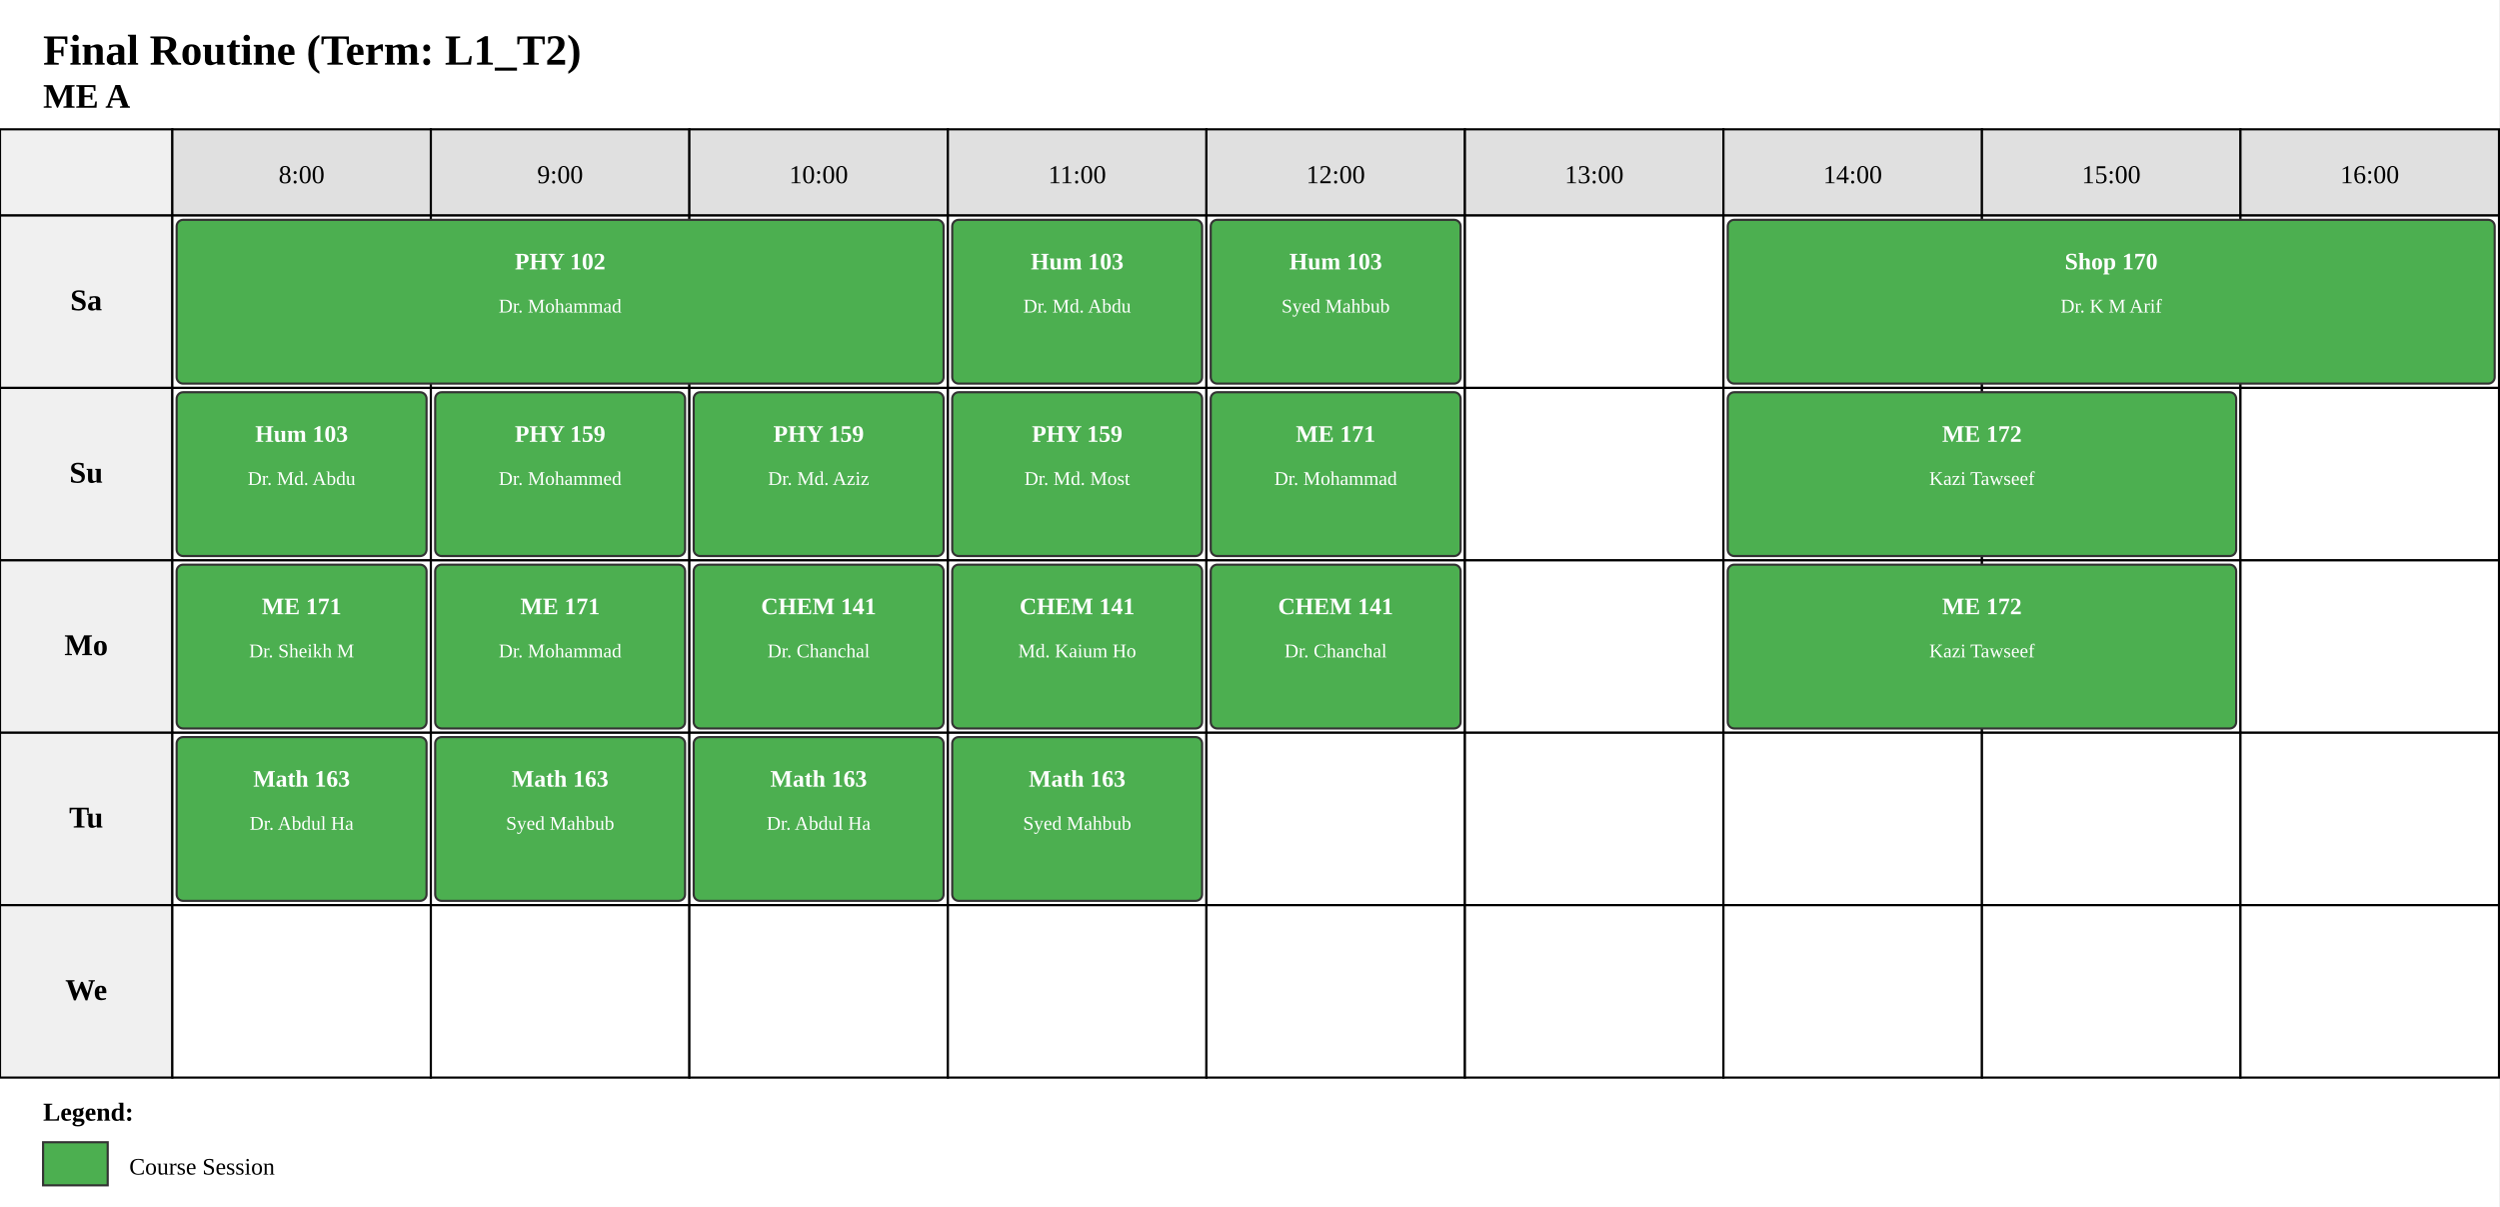
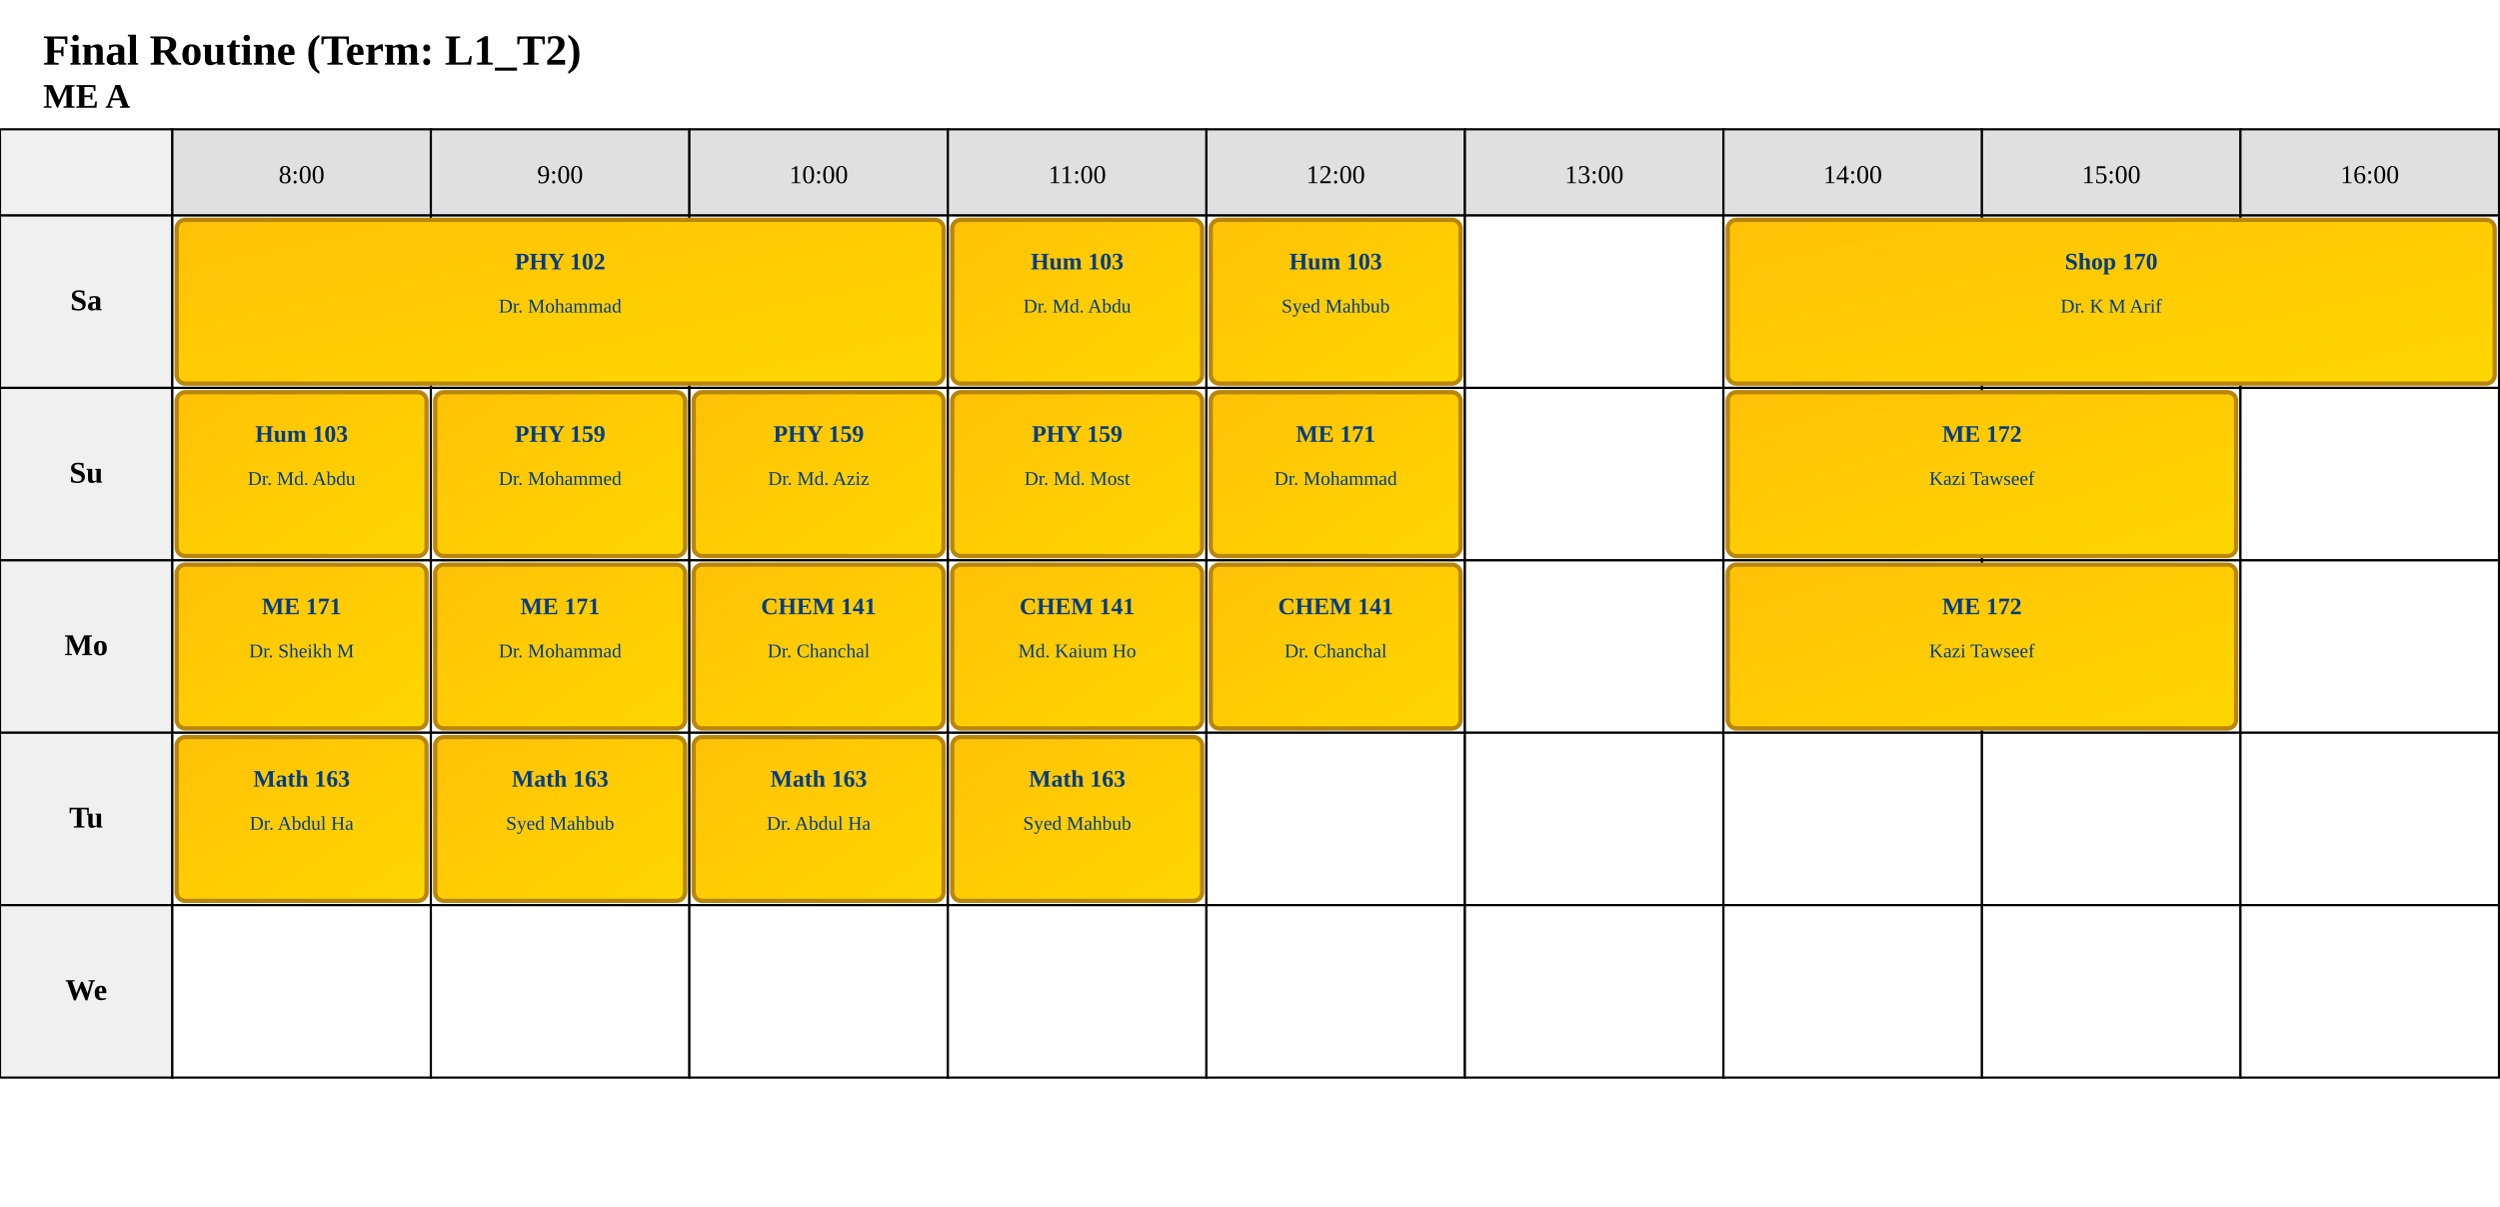
<svg xmlns="http://www.w3.org/2000/svg" width="1160" height="560">
  <rect width="1160" height="560" fill="white" />
  <text x="20" y="30" font-size="20" font-weight="bold">Final Routine (Term: L1_T2)</text>
  <text x="20" y="50" font-size="16" font-weight="bold">ME A</text>
  <rect x="0" y="60" width="80" height="40" fill="#f0f0f0" stroke="black" stroke-width="1" />
  <rect x="80" y="60" width="120" height="40" fill="#e0e0e0" stroke="black" stroke-width="1" />
  <text x="140" y="85" font-size="12" text-anchor="middle">8:00</text>
  <rect x="200" y="60" width="120" height="40" fill="#e0e0e0" stroke="black" stroke-width="1" />
  <text x="260" y="85" font-size="12" text-anchor="middle">9:00</text>
  <rect x="320" y="60" width="120" height="40" fill="#e0e0e0" stroke="black" stroke-width="1" />
  <text x="380" y="85" font-size="12" text-anchor="middle">10:00</text>
  <rect x="440" y="60" width="120" height="40" fill="#e0e0e0" stroke="black" stroke-width="1" />
  <text x="500" y="85" font-size="12" text-anchor="middle">11:00</text>
  <rect x="560" y="60" width="120" height="40" fill="#e0e0e0" stroke="black" stroke-width="1" />
  <text x="620" y="85" font-size="12" text-anchor="middle">12:00</text>
  <rect x="680" y="60" width="120" height="40" fill="#e0e0e0" stroke="black" stroke-width="1" />
  <text x="740" y="85" font-size="12" text-anchor="middle">13:00</text>
  <rect x="800" y="60" width="120" height="40" fill="#e0e0e0" stroke="black" stroke-width="1" />
  <text x="860" y="85" font-size="12" text-anchor="middle">14:00</text>
  <rect x="920" y="60" width="120" height="40" fill="#e0e0e0" stroke="black" stroke-width="1" />
  <text x="980" y="85" font-size="12" text-anchor="middle">15:00</text>
  <rect x="1040" y="60" width="120" height="40" fill="#e0e0e0" stroke="black" stroke-width="1" />
  <text x="1100" y="85" font-size="12" text-anchor="middle">16:00</text>
  <rect x="0" y="100" width="80" height="80" fill="#f0f0f0" stroke="black" stroke-width="1" />
  <text x="40" y="140" font-size="14" font-weight="bold" text-anchor="middle" dominant-baseline="middle">Sa</text>
  <rect x="80" y="100" width="120" height="80" fill="white" stroke="black" stroke-width="1" />
  <rect x="200" y="100" width="120" height="80" fill="white" stroke="black" stroke-width="1" />
  <rect x="320" y="100" width="120" height="80" fill="white" stroke="black" stroke-width="1" />
  <rect x="440" y="100" width="120" height="80" fill="white" stroke="black" stroke-width="1" />
  <rect x="560" y="100" width="120" height="80" fill="white" stroke="black" stroke-width="1" />
  <rect x="680" y="100" width="120" height="80" fill="white" stroke="black" stroke-width="1" />
  <rect x="800" y="100" width="120" height="80" fill="white" stroke="black" stroke-width="1" />
  <rect x="920" y="100" width="120" height="80" fill="white" stroke="black" stroke-width="1" />
  <rect x="1040" y="100" width="120" height="80" fill="white" stroke="black" stroke-width="1" />
-   <rect x="82" y="102" width="356" height="76" fill="#4CAF50" stroke="#333" stroke-width="1" rx="3" />
-   <text x="260" y="125" font-size="11" font-weight="bold" fill="white" text-anchor="middle">PHY 102</text>
-   <text x="260" y="145" font-size="9" fill="white" text-anchor="middle">Dr. Mohammad</text>
-   <rect x="442" y="102" width="116" height="76" fill="#4CAF50" stroke="#333" stroke-width="1" rx="3" />
-   <text x="500" y="125" font-size="11" font-weight="bold" fill="white" text-anchor="middle">Hum 103</text>
-   <text x="500" y="145" font-size="9" fill="white" text-anchor="middle">Dr. Md. Abdu</text>
-   <rect x="562" y="102" width="116" height="76" fill="#4CAF50" stroke="#333" stroke-width="1" rx="3" />
-   <text x="620" y="125" font-size="11" font-weight="bold" fill="white" text-anchor="middle">Hum 103</text>
-   <text x="620" y="145" font-size="9" fill="white" text-anchor="middle"> Syed Mahbub</text>
-   <rect x="802" y="102" width="356" height="76" fill="#4CAF50" stroke="#333" stroke-width="1" rx="3" />
-   <text x="980" y="125" font-size="11" font-weight="bold" fill="white" text-anchor="middle">Shop 170</text>
-   <text x="980" y="145" font-size="9" fill="white" text-anchor="middle">Dr. K M Arif</text>
+   <defs>
+     <linearGradient id="goldGrad" x1="0%" y1="0%" x2="100%" y2="100%">
+       <stop offset="0%" style="stop-color:#FFC107;stop-opacity:1" />
+       <stop offset="100%" style="stop-color:#FFD700;stop-opacity:1" />
+     </linearGradient>
+   </defs>
+   <rect x="82" y="102" width="356" height="76" fill="url(#goldGrad)" stroke="#B8860B" stroke-width="2" rx="4" />
+   <text x="260" y="125" font-size="11" font-weight="bold" fill="#003d82" text-anchor="middle">PHY 102</text>
+   <text x="260" y="145" font-size="9" fill="#003d82" text-anchor="middle">Dr. Mohammad</text>
+   <defs>
+     <linearGradient id="goldGrad" x1="0%" y1="0%" x2="100%" y2="100%">
+       <stop offset="0%" style="stop-color:#FFC107;stop-opacity:1" />
+       <stop offset="100%" style="stop-color:#FFD700;stop-opacity:1" />
+     </linearGradient>
+   </defs>
+   <rect x="442" y="102" width="116" height="76" fill="url(#goldGrad)" stroke="#B8860B" stroke-width="2" rx="4" />
+   <text x="500" y="125" font-size="11" font-weight="bold" fill="#003d82" text-anchor="middle">Hum 103</text>
+   <text x="500" y="145" font-size="9" fill="#003d82" text-anchor="middle">Dr. Md. Abdu</text>
+   <defs>
+     <linearGradient id="goldGrad" x1="0%" y1="0%" x2="100%" y2="100%">
+       <stop offset="0%" style="stop-color:#FFC107;stop-opacity:1" />
+       <stop offset="100%" style="stop-color:#FFD700;stop-opacity:1" />
+     </linearGradient>
+   </defs>
+   <rect x="562" y="102" width="116" height="76" fill="url(#goldGrad)" stroke="#B8860B" stroke-width="2" rx="4" />
+   <text x="620" y="125" font-size="11" font-weight="bold" fill="#003d82" text-anchor="middle">Hum 103</text>
+   <text x="620" y="145" font-size="9" fill="#003d82" text-anchor="middle"> Syed Mahbub</text>
+   <defs>
+     <linearGradient id="goldGrad" x1="0%" y1="0%" x2="100%" y2="100%">
+       <stop offset="0%" style="stop-color:#FFC107;stop-opacity:1" />
+       <stop offset="100%" style="stop-color:#FFD700;stop-opacity:1" />
+     </linearGradient>
+   </defs>
+   <rect x="802" y="102" width="356" height="76" fill="url(#goldGrad)" stroke="#B8860B" stroke-width="2" rx="4" />
+   <text x="980" y="125" font-size="11" font-weight="bold" fill="#003d82" text-anchor="middle">Shop 170</text>
+   <text x="980" y="145" font-size="9" fill="#003d82" text-anchor="middle">Dr. K M Arif</text>
  <rect x="0" y="180" width="80" height="80" fill="#f0f0f0" stroke="black" stroke-width="1" />
  <text x="40" y="220" font-size="14" font-weight="bold" text-anchor="middle" dominant-baseline="middle">Su</text>
  <rect x="80" y="180" width="120" height="80" fill="white" stroke="black" stroke-width="1" />
  <rect x="200" y="180" width="120" height="80" fill="white" stroke="black" stroke-width="1" />
  <rect x="320" y="180" width="120" height="80" fill="white" stroke="black" stroke-width="1" />
  <rect x="440" y="180" width="120" height="80" fill="white" stroke="black" stroke-width="1" />
  <rect x="560" y="180" width="120" height="80" fill="white" stroke="black" stroke-width="1" />
  <rect x="680" y="180" width="120" height="80" fill="white" stroke="black" stroke-width="1" />
  <rect x="800" y="180" width="120" height="80" fill="white" stroke="black" stroke-width="1" />
  <rect x="920" y="180" width="120" height="80" fill="white" stroke="black" stroke-width="1" />
  <rect x="1040" y="180" width="120" height="80" fill="white" stroke="black" stroke-width="1" />
-   <rect x="82" y="182" width="116" height="76" fill="#4CAF50" stroke="#333" stroke-width="1" rx="3" />
-   <text x="140" y="205" font-size="11" font-weight="bold" fill="white" text-anchor="middle">Hum 103</text>
-   <text x="140" y="225" font-size="9" fill="white" text-anchor="middle">Dr. Md. Abdu</text>
-   <rect x="202" y="182" width="116" height="76" fill="#4CAF50" stroke="#333" stroke-width="1" rx="3" />
-   <text x="260" y="205" font-size="11" font-weight="bold" fill="white" text-anchor="middle">PHY 159</text>
-   <text x="260" y="225" font-size="9" fill="white" text-anchor="middle">Dr. Mohammed</text>
-   <rect x="322" y="182" width="116" height="76" fill="#4CAF50" stroke="#333" stroke-width="1" rx="3" />
-   <text x="380" y="205" font-size="11" font-weight="bold" fill="white" text-anchor="middle">PHY 159</text>
-   <text x="380" y="225" font-size="9" fill="white" text-anchor="middle">Dr. Md. Aziz</text>
-   <rect x="442" y="182" width="116" height="76" fill="#4CAF50" stroke="#333" stroke-width="1" rx="3" />
-   <text x="500" y="205" font-size="11" font-weight="bold" fill="white" text-anchor="middle">PHY 159</text>
-   <text x="500" y="225" font-size="9" fill="white" text-anchor="middle">Dr. Md. Most</text>
-   <rect x="562" y="182" width="116" height="76" fill="#4CAF50" stroke="#333" stroke-width="1" rx="3" />
-   <text x="620" y="205" font-size="11" font-weight="bold" fill="white" text-anchor="middle">ME 171</text>
-   <text x="620" y="225" font-size="9" fill="white" text-anchor="middle">Dr. Mohammad</text>
-   <rect x="802" y="182" width="236" height="76" fill="#4CAF50" stroke="#333" stroke-width="1" rx="3" />
-   <text x="920" y="205" font-size="11" font-weight="bold" fill="white" text-anchor="middle">ME 172</text>
-   <text x="920" y="225" font-size="9" fill="white" text-anchor="middle">Kazi Tawseef</text>
+   <defs>
+     <linearGradient id="goldGrad" x1="0%" y1="0%" x2="100%" y2="100%">
+       <stop offset="0%" style="stop-color:#FFC107;stop-opacity:1" />
+       <stop offset="100%" style="stop-color:#FFD700;stop-opacity:1" />
+     </linearGradient>
+   </defs>
+   <rect x="82" y="182" width="116" height="76" fill="url(#goldGrad)" stroke="#B8860B" stroke-width="2" rx="4" />
+   <text x="140" y="205" font-size="11" font-weight="bold" fill="#003d82" text-anchor="middle">Hum 103</text>
+   <text x="140" y="225" font-size="9" fill="#003d82" text-anchor="middle">Dr. Md. Abdu</text>
+   <defs>
+     <linearGradient id="goldGrad" x1="0%" y1="0%" x2="100%" y2="100%">
+       <stop offset="0%" style="stop-color:#FFC107;stop-opacity:1" />
+       <stop offset="100%" style="stop-color:#FFD700;stop-opacity:1" />
+     </linearGradient>
+   </defs>
+   <rect x="202" y="182" width="116" height="76" fill="url(#goldGrad)" stroke="#B8860B" stroke-width="2" rx="4" />
+   <text x="260" y="205" font-size="11" font-weight="bold" fill="#003d82" text-anchor="middle">PHY 159</text>
+   <text x="260" y="225" font-size="9" fill="#003d82" text-anchor="middle">Dr. Mohammed</text>
+   <defs>
+     <linearGradient id="goldGrad" x1="0%" y1="0%" x2="100%" y2="100%">
+       <stop offset="0%" style="stop-color:#FFC107;stop-opacity:1" />
+       <stop offset="100%" style="stop-color:#FFD700;stop-opacity:1" />
+     </linearGradient>
+   </defs>
+   <rect x="322" y="182" width="116" height="76" fill="url(#goldGrad)" stroke="#B8860B" stroke-width="2" rx="4" />
+   <text x="380" y="205" font-size="11" font-weight="bold" fill="#003d82" text-anchor="middle">PHY 159</text>
+   <text x="380" y="225" font-size="9" fill="#003d82" text-anchor="middle">Dr. Md. Aziz</text>
+   <defs>
+     <linearGradient id="goldGrad" x1="0%" y1="0%" x2="100%" y2="100%">
+       <stop offset="0%" style="stop-color:#FFC107;stop-opacity:1" />
+       <stop offset="100%" style="stop-color:#FFD700;stop-opacity:1" />
+     </linearGradient>
+   </defs>
+   <rect x="442" y="182" width="116" height="76" fill="url(#goldGrad)" stroke="#B8860B" stroke-width="2" rx="4" />
+   <text x="500" y="205" font-size="11" font-weight="bold" fill="#003d82" text-anchor="middle">PHY 159</text>
+   <text x="500" y="225" font-size="9" fill="#003d82" text-anchor="middle">Dr. Md. Most</text>
+   <defs>
+     <linearGradient id="goldGrad" x1="0%" y1="0%" x2="100%" y2="100%">
+       <stop offset="0%" style="stop-color:#FFC107;stop-opacity:1" />
+       <stop offset="100%" style="stop-color:#FFD700;stop-opacity:1" />
+     </linearGradient>
+   </defs>
+   <rect x="562" y="182" width="116" height="76" fill="url(#goldGrad)" stroke="#B8860B" stroke-width="2" rx="4" />
+   <text x="620" y="205" font-size="11" font-weight="bold" fill="#003d82" text-anchor="middle">ME 171</text>
+   <text x="620" y="225" font-size="9" fill="#003d82" text-anchor="middle">Dr. Mohammad</text>
+   <defs>
+     <linearGradient id="goldGrad" x1="0%" y1="0%" x2="100%" y2="100%">
+       <stop offset="0%" style="stop-color:#FFC107;stop-opacity:1" />
+       <stop offset="100%" style="stop-color:#FFD700;stop-opacity:1" />
+     </linearGradient>
+   </defs>
+   <rect x="802" y="182" width="236" height="76" fill="url(#goldGrad)" stroke="#B8860B" stroke-width="2" rx="4" />
+   <text x="920" y="205" font-size="11" font-weight="bold" fill="#003d82" text-anchor="middle">ME 172</text>
+   <text x="920" y="225" font-size="9" fill="#003d82" text-anchor="middle">Kazi Tawseef</text>
  <rect x="0" y="260" width="80" height="80" fill="#f0f0f0" stroke="black" stroke-width="1" />
  <text x="40" y="300" font-size="14" font-weight="bold" text-anchor="middle" dominant-baseline="middle">Mo</text>
  <rect x="80" y="260" width="120" height="80" fill="white" stroke="black" stroke-width="1" />
  <rect x="200" y="260" width="120" height="80" fill="white" stroke="black" stroke-width="1" />
  <rect x="320" y="260" width="120" height="80" fill="white" stroke="black" stroke-width="1" />
  <rect x="440" y="260" width="120" height="80" fill="white" stroke="black" stroke-width="1" />
  <rect x="560" y="260" width="120" height="80" fill="white" stroke="black" stroke-width="1" />
  <rect x="680" y="260" width="120" height="80" fill="white" stroke="black" stroke-width="1" />
  <rect x="800" y="260" width="120" height="80" fill="white" stroke="black" stroke-width="1" />
  <rect x="920" y="260" width="120" height="80" fill="white" stroke="black" stroke-width="1" />
  <rect x="1040" y="260" width="120" height="80" fill="white" stroke="black" stroke-width="1" />
-   <rect x="82" y="262" width="116" height="76" fill="#4CAF50" stroke="#333" stroke-width="1" rx="3" />
-   <text x="140" y="285" font-size="11" font-weight="bold" fill="white" text-anchor="middle">ME 171</text>
-   <text x="140" y="305" font-size="9" fill="white" text-anchor="middle">Dr. Sheikh M</text>
-   <rect x="202" y="262" width="116" height="76" fill="#4CAF50" stroke="#333" stroke-width="1" rx="3" />
-   <text x="260" y="285" font-size="11" font-weight="bold" fill="white" text-anchor="middle">ME 171</text>
-   <text x="260" y="305" font-size="9" fill="white" text-anchor="middle">Dr. Mohammad</text>
-   <rect x="322" y="262" width="116" height="76" fill="#4CAF50" stroke="#333" stroke-width="1" rx="3" />
-   <text x="380" y="285" font-size="11" font-weight="bold" fill="white" text-anchor="middle">CHEM 141</text>
-   <text x="380" y="305" font-size="9" fill="white" text-anchor="middle">Dr. Chanchal</text>
-   <rect x="442" y="262" width="116" height="76" fill="#4CAF50" stroke="#333" stroke-width="1" rx="3" />
-   <text x="500" y="285" font-size="11" font-weight="bold" fill="white" text-anchor="middle">CHEM 141</text>
-   <text x="500" y="305" font-size="9" fill="white" text-anchor="middle">Md. Kaium Ho</text>
-   <rect x="562" y="262" width="116" height="76" fill="#4CAF50" stroke="#333" stroke-width="1" rx="3" />
-   <text x="620" y="285" font-size="11" font-weight="bold" fill="white" text-anchor="middle">CHEM 141</text>
-   <text x="620" y="305" font-size="9" fill="white" text-anchor="middle">Dr. Chanchal</text>
-   <rect x="802" y="262" width="236" height="76" fill="#4CAF50" stroke="#333" stroke-width="1" rx="3" />
-   <text x="920" y="285" font-size="11" font-weight="bold" fill="white" text-anchor="middle">ME 172</text>
-   <text x="920" y="305" font-size="9" fill="white" text-anchor="middle">Kazi Tawseef</text>
+   <defs>
+     <linearGradient id="goldGrad" x1="0%" y1="0%" x2="100%" y2="100%">
+       <stop offset="0%" style="stop-color:#FFC107;stop-opacity:1" />
+       <stop offset="100%" style="stop-color:#FFD700;stop-opacity:1" />
+     </linearGradient>
+   </defs>
+   <rect x="82" y="262" width="116" height="76" fill="url(#goldGrad)" stroke="#B8860B" stroke-width="2" rx="4" />
+   <text x="140" y="285" font-size="11" font-weight="bold" fill="#003d82" text-anchor="middle">ME 171</text>
+   <text x="140" y="305" font-size="9" fill="#003d82" text-anchor="middle">Dr. Sheikh M</text>
+   <defs>
+     <linearGradient id="goldGrad" x1="0%" y1="0%" x2="100%" y2="100%">
+       <stop offset="0%" style="stop-color:#FFC107;stop-opacity:1" />
+       <stop offset="100%" style="stop-color:#FFD700;stop-opacity:1" />
+     </linearGradient>
+   </defs>
+   <rect x="202" y="262" width="116" height="76" fill="url(#goldGrad)" stroke="#B8860B" stroke-width="2" rx="4" />
+   <text x="260" y="285" font-size="11" font-weight="bold" fill="#003d82" text-anchor="middle">ME 171</text>
+   <text x="260" y="305" font-size="9" fill="#003d82" text-anchor="middle">Dr. Mohammad</text>
+   <defs>
+     <linearGradient id="goldGrad" x1="0%" y1="0%" x2="100%" y2="100%">
+       <stop offset="0%" style="stop-color:#FFC107;stop-opacity:1" />
+       <stop offset="100%" style="stop-color:#FFD700;stop-opacity:1" />
+     </linearGradient>
+   </defs>
+   <rect x="322" y="262" width="116" height="76" fill="url(#goldGrad)" stroke="#B8860B" stroke-width="2" rx="4" />
+   <text x="380" y="285" font-size="11" font-weight="bold" fill="#003d82" text-anchor="middle">CHEM 141</text>
+   <text x="380" y="305" font-size="9" fill="#003d82" text-anchor="middle">Dr. Chanchal</text>
+   <defs>
+     <linearGradient id="goldGrad" x1="0%" y1="0%" x2="100%" y2="100%">
+       <stop offset="0%" style="stop-color:#FFC107;stop-opacity:1" />
+       <stop offset="100%" style="stop-color:#FFD700;stop-opacity:1" />
+     </linearGradient>
+   </defs>
+   <rect x="442" y="262" width="116" height="76" fill="url(#goldGrad)" stroke="#B8860B" stroke-width="2" rx="4" />
+   <text x="500" y="285" font-size="11" font-weight="bold" fill="#003d82" text-anchor="middle">CHEM 141</text>
+   <text x="500" y="305" font-size="9" fill="#003d82" text-anchor="middle">Md. Kaium Ho</text>
+   <defs>
+     <linearGradient id="goldGrad" x1="0%" y1="0%" x2="100%" y2="100%">
+       <stop offset="0%" style="stop-color:#FFC107;stop-opacity:1" />
+       <stop offset="100%" style="stop-color:#FFD700;stop-opacity:1" />
+     </linearGradient>
+   </defs>
+   <rect x="562" y="262" width="116" height="76" fill="url(#goldGrad)" stroke="#B8860B" stroke-width="2" rx="4" />
+   <text x="620" y="285" font-size="11" font-weight="bold" fill="#003d82" text-anchor="middle">CHEM 141</text>
+   <text x="620" y="305" font-size="9" fill="#003d82" text-anchor="middle">Dr. Chanchal</text>
+   <defs>
+     <linearGradient id="goldGrad" x1="0%" y1="0%" x2="100%" y2="100%">
+       <stop offset="0%" style="stop-color:#FFC107;stop-opacity:1" />
+       <stop offset="100%" style="stop-color:#FFD700;stop-opacity:1" />
+     </linearGradient>
+   </defs>
+   <rect x="802" y="262" width="236" height="76" fill="url(#goldGrad)" stroke="#B8860B" stroke-width="2" rx="4" />
+   <text x="920" y="285" font-size="11" font-weight="bold" fill="#003d82" text-anchor="middle">ME 172</text>
+   <text x="920" y="305" font-size="9" fill="#003d82" text-anchor="middle">Kazi Tawseef</text>
  <rect x="0" y="340" width="80" height="80" fill="#f0f0f0" stroke="black" stroke-width="1" />
  <text x="40" y="380" font-size="14" font-weight="bold" text-anchor="middle" dominant-baseline="middle">Tu</text>
  <rect x="80" y="340" width="120" height="80" fill="white" stroke="black" stroke-width="1" />
  <rect x="200" y="340" width="120" height="80" fill="white" stroke="black" stroke-width="1" />
  <rect x="320" y="340" width="120" height="80" fill="white" stroke="black" stroke-width="1" />
  <rect x="440" y="340" width="120" height="80" fill="white" stroke="black" stroke-width="1" />
  <rect x="560" y="340" width="120" height="80" fill="white" stroke="black" stroke-width="1" />
  <rect x="680" y="340" width="120" height="80" fill="white" stroke="black" stroke-width="1" />
  <rect x="800" y="340" width="120" height="80" fill="white" stroke="black" stroke-width="1" />
  <rect x="920" y="340" width="120" height="80" fill="white" stroke="black" stroke-width="1" />
  <rect x="1040" y="340" width="120" height="80" fill="white" stroke="black" stroke-width="1" />
-   <rect x="82" y="342" width="116" height="76" fill="#4CAF50" stroke="#333" stroke-width="1" rx="3" />
-   <text x="140" y="365" font-size="11" font-weight="bold" fill="white" text-anchor="middle">Math 163</text>
-   <text x="140" y="385" font-size="9" fill="white" text-anchor="middle">Dr. Abdul Ha</text>
-   <rect x="202" y="342" width="116" height="76" fill="#4CAF50" stroke="#333" stroke-width="1" rx="3" />
-   <text x="260" y="365" font-size="11" font-weight="bold" fill="white" text-anchor="middle">Math 163</text>
-   <text x="260" y="385" font-size="9" fill="white" text-anchor="middle"> Syed Mahbub</text>
-   <rect x="322" y="342" width="116" height="76" fill="#4CAF50" stroke="#333" stroke-width="1" rx="3" />
-   <text x="380" y="365" font-size="11" font-weight="bold" fill="white" text-anchor="middle">Math 163</text>
-   <text x="380" y="385" font-size="9" fill="white" text-anchor="middle">Dr. Abdul Ha</text>
-   <rect x="442" y="342" width="116" height="76" fill="#4CAF50" stroke="#333" stroke-width="1" rx="3" />
-   <text x="500" y="365" font-size="11" font-weight="bold" fill="white" text-anchor="middle">Math 163</text>
-   <text x="500" y="385" font-size="9" fill="white" text-anchor="middle"> Syed Mahbub</text>
+   <defs>
+     <linearGradient id="goldGrad" x1="0%" y1="0%" x2="100%" y2="100%">
+       <stop offset="0%" style="stop-color:#FFC107;stop-opacity:1" />
+       <stop offset="100%" style="stop-color:#FFD700;stop-opacity:1" />
+     </linearGradient>
+   </defs>
+   <rect x="82" y="342" width="116" height="76" fill="url(#goldGrad)" stroke="#B8860B" stroke-width="2" rx="4" />
+   <text x="140" y="365" font-size="11" font-weight="bold" fill="#003d82" text-anchor="middle">Math 163</text>
+   <text x="140" y="385" font-size="9" fill="#003d82" text-anchor="middle">Dr. Abdul Ha</text>
+   <defs>
+     <linearGradient id="goldGrad" x1="0%" y1="0%" x2="100%" y2="100%">
+       <stop offset="0%" style="stop-color:#FFC107;stop-opacity:1" />
+       <stop offset="100%" style="stop-color:#FFD700;stop-opacity:1" />
+     </linearGradient>
+   </defs>
+   <rect x="202" y="342" width="116" height="76" fill="url(#goldGrad)" stroke="#B8860B" stroke-width="2" rx="4" />
+   <text x="260" y="365" font-size="11" font-weight="bold" fill="#003d82" text-anchor="middle">Math 163</text>
+   <text x="260" y="385" font-size="9" fill="#003d82" text-anchor="middle"> Syed Mahbub</text>
+   <defs>
+     <linearGradient id="goldGrad" x1="0%" y1="0%" x2="100%" y2="100%">
+       <stop offset="0%" style="stop-color:#FFC107;stop-opacity:1" />
+       <stop offset="100%" style="stop-color:#FFD700;stop-opacity:1" />
+     </linearGradient>
+   </defs>
+   <rect x="322" y="342" width="116" height="76" fill="url(#goldGrad)" stroke="#B8860B" stroke-width="2" rx="4" />
+   <text x="380" y="365" font-size="11" font-weight="bold" fill="#003d82" text-anchor="middle">Math 163</text>
+   <text x="380" y="385" font-size="9" fill="#003d82" text-anchor="middle">Dr. Abdul Ha</text>
+   <defs>
+     <linearGradient id="goldGrad" x1="0%" y1="0%" x2="100%" y2="100%">
+       <stop offset="0%" style="stop-color:#FFC107;stop-opacity:1" />
+       <stop offset="100%" style="stop-color:#FFD700;stop-opacity:1" />
+     </linearGradient>
+   </defs>
+   <rect x="442" y="342" width="116" height="76" fill="url(#goldGrad)" stroke="#B8860B" stroke-width="2" rx="4" />
+   <text x="500" y="365" font-size="11" font-weight="bold" fill="#003d82" text-anchor="middle">Math 163</text>
+   <text x="500" y="385" font-size="9" fill="#003d82" text-anchor="middle"> Syed Mahbub</text>
  <rect x="0" y="420" width="80" height="80" fill="#f0f0f0" stroke="black" stroke-width="1" />
  <text x="40" y="460" font-size="14" font-weight="bold" text-anchor="middle" dominant-baseline="middle">We</text>
  <rect x="80" y="420" width="120" height="80" fill="white" stroke="black" stroke-width="1" />
  <rect x="200" y="420" width="120" height="80" fill="white" stroke="black" stroke-width="1" />
  <rect x="320" y="420" width="120" height="80" fill="white" stroke="black" stroke-width="1" />
  <rect x="440" y="420" width="120" height="80" fill="white" stroke="black" stroke-width="1" />
  <rect x="560" y="420" width="120" height="80" fill="white" stroke="black" stroke-width="1" />
  <rect x="680" y="420" width="120" height="80" fill="white" stroke="black" stroke-width="1" />
  <rect x="800" y="420" width="120" height="80" fill="white" stroke="black" stroke-width="1" />
  <rect x="920" y="420" width="120" height="80" fill="white" stroke="black" stroke-width="1" />
  <rect x="1040" y="420" width="120" height="80" fill="white" stroke="black" stroke-width="1" />
-   <text x="20" y="520" font-size="12" font-weight="bold">Legend:</text>
-   <rect x="20" y="530" width="30" height="20" fill="#4CAF50" stroke="#333" stroke-width="1" />
-   <text x="60" y="545" font-size="11">Course Session</text>
</svg>
